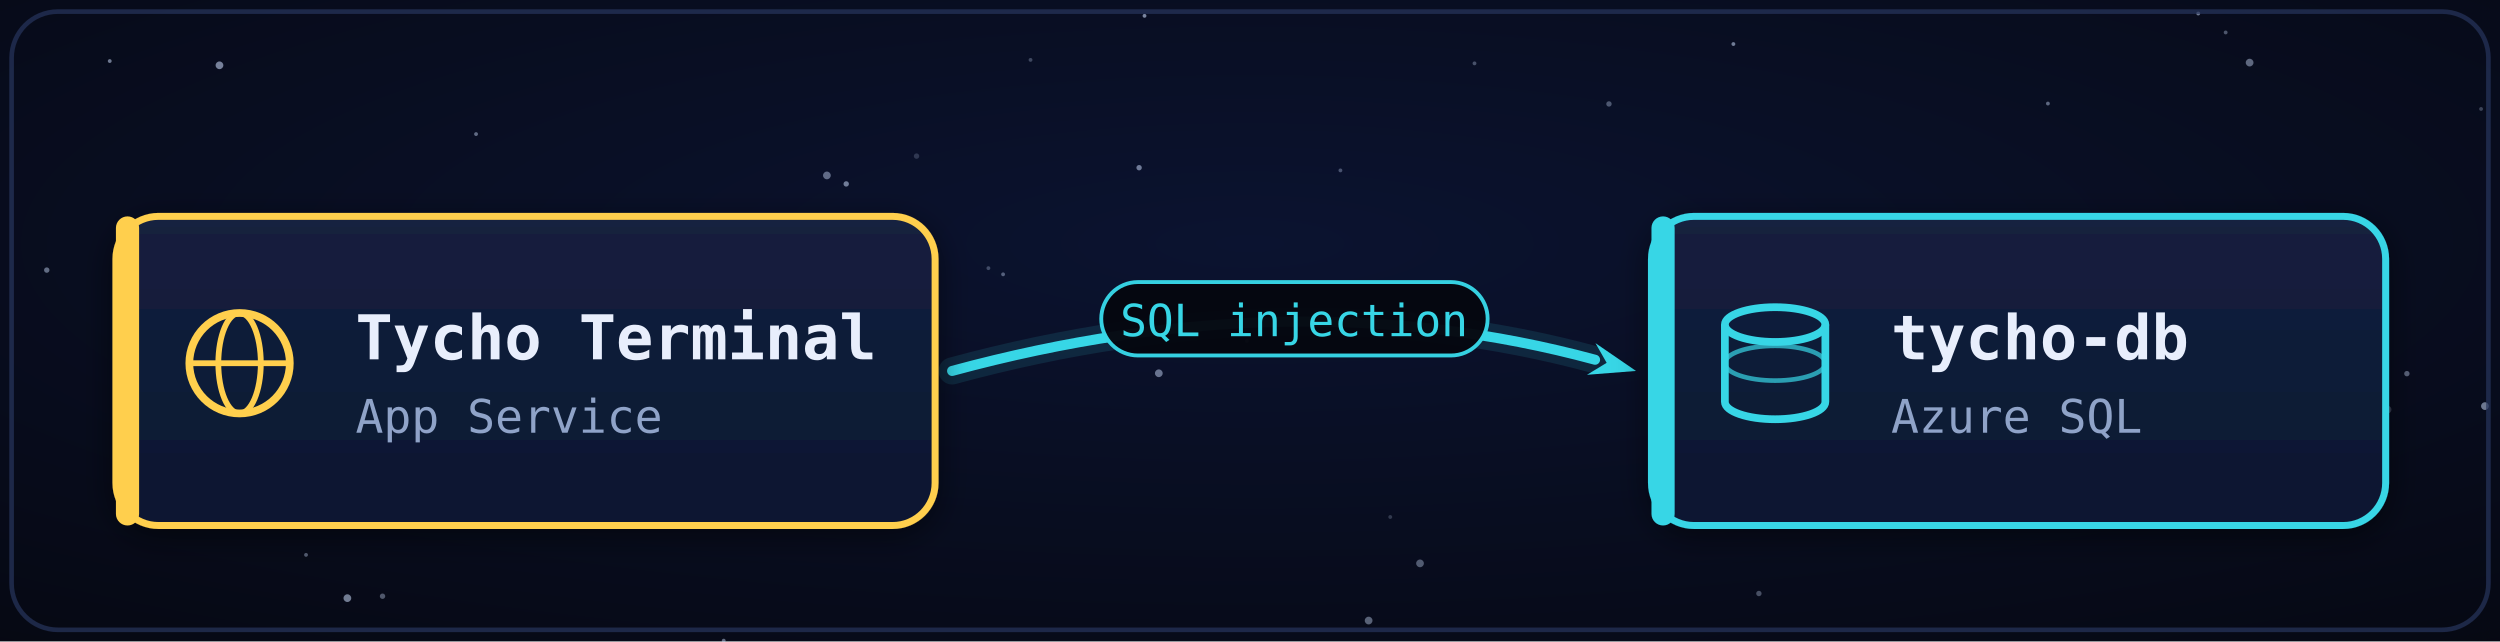
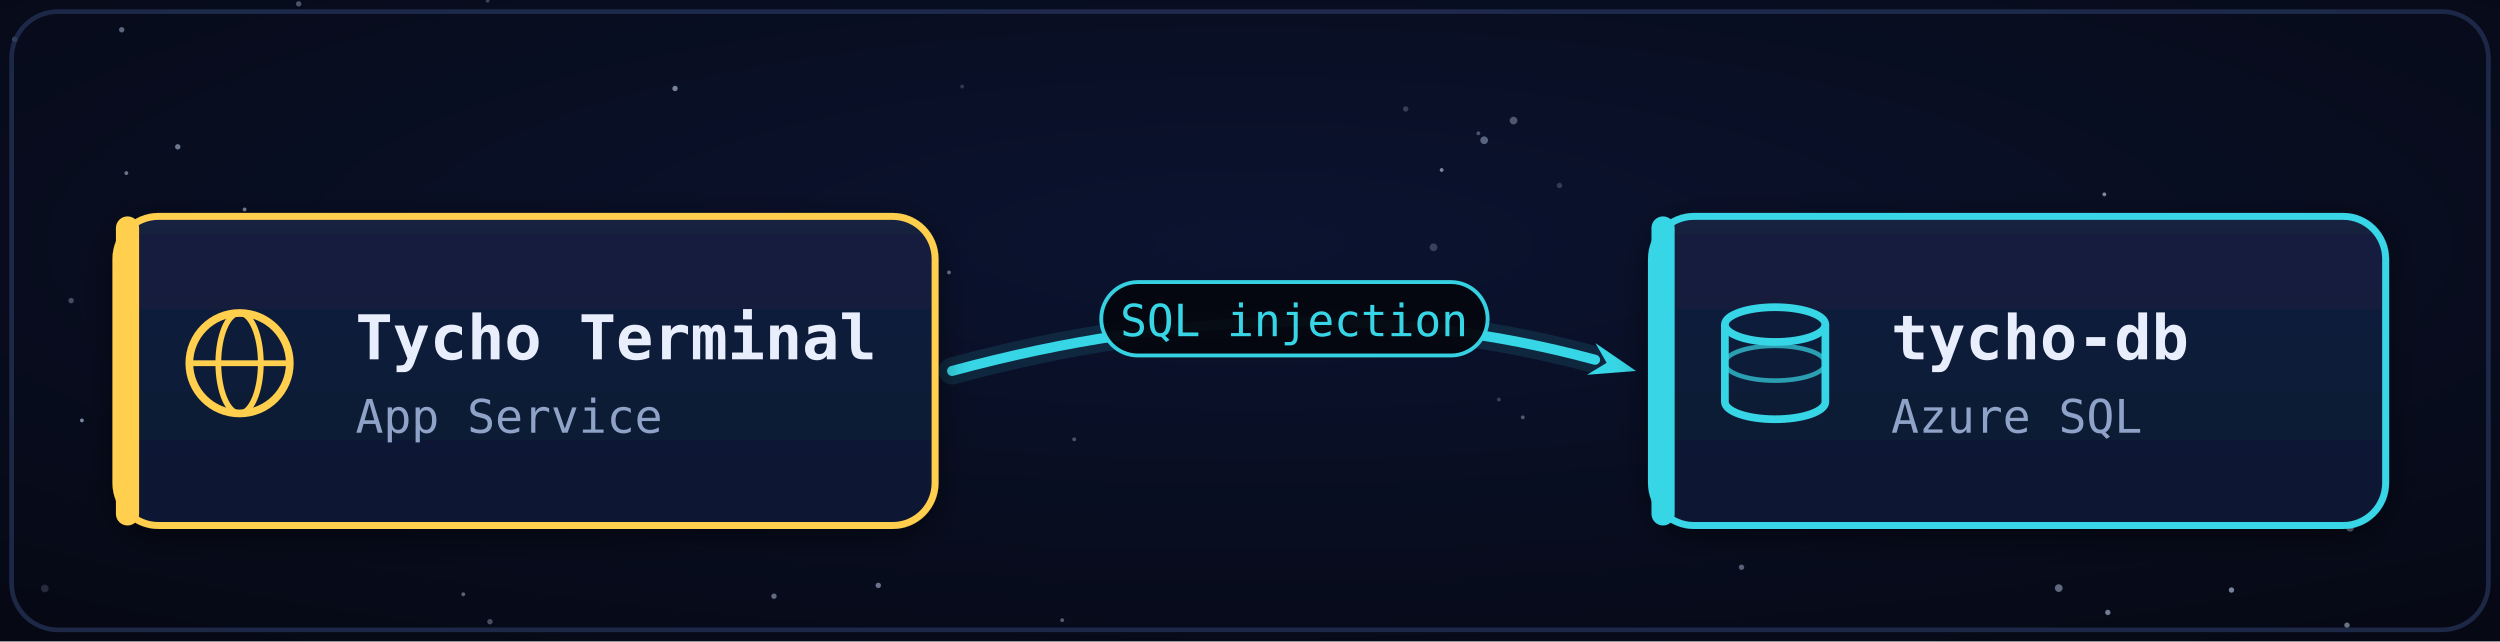
<svg xmlns="http://www.w3.org/2000/svg" width="647" height="166" viewBox="0 0 647 166" font-family="monospace">
  <defs>
    <radialGradient id="bg" cx="50%" cy="38%" r="90%">
      <stop offset="0%" stop-color="#0b1330" />
      <stop offset="100%" stop-color="#05070f" />
    </radialGradient>
    <linearGradient id="cg" x1="0" y1="0" x2="0" y2="1">
      <stop offset="0%" stop-color="#13203f" />
      <stop offset="100%" stop-color="#0e1730" />
    </linearGradient>
    <filter id="sf" x="-40%" y="-40%" width="180%" height="180%">
      <feDropShadow dx="0" dy="2" stdDeviation="4" flood-color="#000" flood-opacity="0.5" />
    </filter>
  </defs>
  <rect width="647" height="166" fill="url(#bg)" />
  <g>
-     <circle cx="99.0" cy="154.3" r="0.7" fill="#cfe0ff" opacity="0.36" />
-     <circle cx="296.2" cy="4.1" r="0.5" fill="#cfe0ff" opacity="0.57" />
-     <circle cx="266.7" cy="15.5" r="0.5" fill="#cfe0ff" opacity="0.27" />
-     <circle cx="106.2" cy="118.9" r="0.7" fill="#cfe0ff" opacity="0.36" />
-     <circle cx="381.6" cy="16.4" r="0.5" fill="#cfe0ff" opacity="0.32" />
-     <circle cx="455.2" cy="153.6" r="0.7" fill="#cfe0ff" opacity="0.32" />
-     <circle cx="530.0" cy="26.8" r="0.5" fill="#cfe0ff" opacity="0.42" />
-     <circle cx="359.8" cy="133.8" r="0.5" fill="#cfe0ff" opacity="0.21" />
-     <circle cx="543.2" cy="91.7" r="1.0" fill="#cfe0ff" opacity="0.56" />
-     <circle cx="642.1" cy="28.2" r="0.5" fill="#cfe0ff" opacity="0.26" />
-     <circle cx="105.1" cy="56.0" r="0.7" fill="#cfe0ff" opacity="0.37" />
-     <circle cx="78.1" cy="106.0" r="0.7" fill="#cfe0ff" opacity="0.41" />
-     <circle cx="294.8" cy="43.4" r="0.7" fill="#cfe0ff" opacity="0.51" />
-     <circle cx="299.9" cy="96.6" r="1.0" fill="#cfe0ff" opacity="0.48" />
-     <circle cx="322.7" cy="88.2" r="0.5" fill="#cfe0ff" opacity="0.43" />
-     <circle cx="110.8" cy="71.0" r="1.0" fill="#cfe0ff" opacity="0.19" />
-     <circle cx="72.2" cy="60.7" r="0.7" fill="#cfe0ff" opacity="0.33" />
-     <circle cx="643.1" cy="105.1" r="1.0" fill="#cfe0ff" opacity="0.51" />
-     <circle cx="582.2" cy="16.2" r="1.0" fill="#cfe0ff" opacity="0.43" />
-     <circle cx="365.4" cy="81.7" r="1.0" fill="#cfe0ff" opacity="0.17" />
-     <circle cx="354.2" cy="160.6" r="1.0" fill="#cfe0ff" opacity="0.41" />
-     <circle cx="416.4" cy="26.9" r="0.7" fill="#cfe0ff" opacity="0.34" />
-     <circle cx="568.9" cy="3.5" r="0.5" fill="#cfe0ff" opacity="0.51" />
-     <circle cx="114.9" cy="106.7" r="1.0" fill="#cfe0ff" opacity="0.44" />
-     <circle cx="453.4" cy="57.8" r="1.0" fill="#cfe0ff" opacity="0.19" />
-     <circle cx="562.7" cy="112.1" r="0.7" fill="#cfe0ff" opacity="0.17" />
-     <circle cx="56.8" cy="16.9" r="1.0" fill="#cfe0ff" opacity="0.55" />
-     <circle cx="259.6" cy="71.0" r="0.5" fill="#cfe0ff" opacity="0.38" />
-     <circle cx="580.4" cy="97.3" r="0.5" fill="#cfe0ff" opacity="0.36" />
-     <circle cx="576.0" cy="8.4" r="0.5" fill="#cfe0ff" opacity="0.35" />
-     <circle cx="513.7" cy="69.5" r="1.0" fill="#cfe0ff" opacity="0.30" />
-     <circle cx="617.9" cy="106.0" r="1.0" fill="#cfe0ff" opacity="0.23" />
-     <circle cx="12.1" cy="69.9" r="0.7" fill="#cfe0ff" opacity="0.45" />
-     <circle cx="135.9" cy="80.7" r="1.0" fill="#cfe0ff" opacity="0.30" />
-     <circle cx="56.9" cy="95.0" r="1.0" fill="#cfe0ff" opacity="0.26" />
-     <circle cx="237.2" cy="40.4" r="0.7" fill="#cfe0ff" opacity="0.19" />
-     <circle cx="79.2" cy="143.6" r="0.5" fill="#cfe0ff" opacity="0.39" />
-     <circle cx="214.0" cy="45.4" r="1.0" fill="#cfe0ff" opacity="0.44" />
-     <circle cx="219.0" cy="47.6" r="0.7" fill="#cfe0ff" opacity="0.52" />
-     <circle cx="367.5" cy="145.8" r="1.0" fill="#cfe0ff" opacity="0.37" />
-     <circle cx="187.3" cy="165.8" r="0.5" fill="#cfe0ff" opacity="0.46" />
-     <circle cx="255.8" cy="69.4" r="0.5" fill="#cfe0ff" opacity="0.28" />
-     <circle cx="123.2" cy="34.7" r="0.5" fill="#cfe0ff" opacity="0.44" />
-     <circle cx="89.9" cy="154.8" r="1.0" fill="#cfe0ff" opacity="0.53" />
-     <circle cx="163.5" cy="104.0" r="0.5" fill="#cfe0ff" opacity="0.57" />
-     <circle cx="92.5" cy="57.4" r="1.0" fill="#cfe0ff" opacity="0.30" />
-     <circle cx="622.9" cy="96.7" r="0.7" fill="#cfe0ff" opacity="0.41" />
-     <circle cx="28.4" cy="15.8" r="0.5" fill="#cfe0ff" opacity="0.51" />
-     <circle cx="448.6" cy="11.4" r="0.5" fill="#cfe0ff" opacity="0.52" />
-     <circle cx="445.3" cy="119.6" r="0.5" fill="#cfe0ff" opacity="0.50" />
-     <circle cx="346.9" cy="44.1" r="0.5" fill="#cfe0ff" opacity="0.32" />
-     <circle cx="204.0" cy="84.6" r="1.0" fill="#cfe0ff" opacity="0.41" />
-     <circle cx="617.8" cy="100.0" r="0.5" fill="#cfe0ff" opacity="0.22" />
+     <circle cx="450.7" cy="146.8" r="0.7" fill="#cfe0ff" opacity="0.40" />
+     <circle cx="46.0" cy="38.0" r="0.7" fill="#cfe0ff" opacity="0.50" />
+     <circle cx="384.1" cy="36.3" r="1.0" fill="#cfe0ff" opacity="0.40" />
+     <circle cx="126.2" cy="0.2" r="0.5" fill="#cfe0ff" opacity="0.26" />
+     <circle cx="403.6" cy="48.0" r="0.7" fill="#cfe0ff" opacity="0.21" />
+     <circle cx="477.5" cy="126.9" r="1.0" fill="#cfe0ff" opacity="0.49" />
+     <circle cx="200.3" cy="154.3" r="0.7" fill="#cfe0ff" opacity="0.45" />
+     <circle cx="18.4" cy="77.8" r="0.7" fill="#cfe0ff" opacity="0.31" />
+     <circle cx="135.0" cy="68.3" r="1.0" fill="#cfe0ff" opacity="0.38" />
+     <circle cx="394.1" cy="108.0" r="0.5" fill="#cfe0ff" opacity="0.36" />
+     <circle cx="391.7" cy="31.2" r="1.0" fill="#cfe0ff" opacity="0.34" />
+     <circle cx="119.9" cy="153.8" r="0.5" fill="#cfe0ff" opacity="0.42" />
+     <circle cx="134.1" cy="65.9" r="0.7" fill="#cfe0ff" opacity="0.22" />
+     <circle cx="577.5" cy="152.7" r="0.7" fill="#cfe0ff" opacity="0.56" />
+     <circle cx="602.0" cy="58.1" r="0.7" fill="#cfe0ff" opacity="0.59" />
+     <circle cx="363.8" cy="28.2" r="0.7" fill="#cfe0ff" opacity="0.22" />
+     <circle cx="288.3" cy="87.1" r="0.5" fill="#cfe0ff" opacity="0.56" />
+     <circle cx="3.8" cy="10.2" r="0.7" fill="#cfe0ff" opacity="0.29" />
+     <circle cx="608.2" cy="136.6" r="1.0" fill="#cfe0ff" opacity="0.46" />
+     <circle cx="32.7" cy="44.8" r="0.5" fill="#cfe0ff" opacity="0.49" />
+     <circle cx="78.8" cy="134.3" r="0.7" fill="#cfe0ff" opacity="0.32" />
+     <circle cx="499.0" cy="119.8" r="1.0" fill="#cfe0ff" opacity="0.16" />
+     <circle cx="126.8" cy="160.9" r="0.7" fill="#cfe0ff" opacity="0.32" />
+     <circle cx="546.7" cy="66.2" r="1.0" fill="#cfe0ff" opacity="0.27" />
+     <circle cx="249.0" cy="22.4" r="0.5" fill="#cfe0ff" opacity="0.20" />
+     <circle cx="224.8" cy="70.0" r="0.7" fill="#cfe0ff" opacity="0.37" />
+     <circle cx="31.5" cy="7.7" r="0.7" fill="#cfe0ff" opacity="0.42" />
+     <circle cx="373.1" cy="44.0" r="0.5" fill="#cfe0ff" opacity="0.57" />
+     <circle cx="131.8" cy="136.0" r="0.7" fill="#cfe0ff" opacity="0.53" />
+     <circle cx="191.6" cy="121.9" r="0.7" fill="#cfe0ff" opacity="0.54" />
+     <circle cx="278.0" cy="113.7" r="0.5" fill="#cfe0ff" opacity="0.33" />
+     <circle cx="174.7" cy="22.9" r="0.7" fill="#cfe0ff" opacity="0.55" />
+     <circle cx="371.0" cy="64.0" r="1.0" fill="#cfe0ff" opacity="0.23" />
+     <circle cx="565.6" cy="112.5" r="1.0" fill="#cfe0ff" opacity="0.32" />
+     <circle cx="544.6" cy="50.3" r="0.5" fill="#cfe0ff" opacity="0.60" />
+     <circle cx="512.0" cy="121.3" r="0.5" fill="#cfe0ff" opacity="0.50" />
+     <circle cx="545.5" cy="158.5" r="0.7" fill="#cfe0ff" opacity="0.53" />
+     <circle cx="77.3" cy="1.0" r="0.7" fill="#cfe0ff" opacity="0.34" />
+     <circle cx="607.4" cy="161.8" r="0.7" fill="#cfe0ff" opacity="0.49" />
+     <circle cx="387.9" cy="103.4" r="0.5" fill="#cfe0ff" opacity="0.24" />
+     <circle cx="179.5" cy="96.0" r="0.5" fill="#cfe0ff" opacity="0.57" />
+     <circle cx="221.2" cy="120.0" r="1.0" fill="#cfe0ff" opacity="0.52" />
+     <circle cx="245.6" cy="70.5" r="0.5" fill="#cfe0ff" opacity="0.49" />
+     <circle cx="483.7" cy="100.5" r="1.0" fill="#cfe0ff" opacity="0.19" />
+     <circle cx="227.3" cy="151.5" r="0.7" fill="#cfe0ff" opacity="0.49" />
+     <circle cx="132.5" cy="121.0" r="0.7" fill="#cfe0ff" opacity="0.57" />
+     <circle cx="532.8" cy="152.2" r="1.0" fill="#cfe0ff" opacity="0.44" />
+     <circle cx="63.3" cy="54.2" r="0.5" fill="#cfe0ff" opacity="0.57" />
+     <circle cx="21.2" cy="108.8" r="0.5" fill="#cfe0ff" opacity="0.58" />
+     <circle cx="274.9" cy="160.5" r="0.5" fill="#cfe0ff" opacity="0.38" />
+     <circle cx="613.2" cy="107.0" r="0.7" fill="#cfe0ff" opacity="0.28" />
+     <circle cx="382.6" cy="34.5" r="0.5" fill="#cfe0ff" opacity="0.33" />
+     <circle cx="11.6" cy="152.3" r="1.0" fill="#cfe0ff" opacity="0.16" />
  </g>
  <rect x="3" y="3" width="641" height="160" rx="12" fill="none" stroke="#26345c" stroke-width="1.2" opacity="0.7" />
  <path d="M246.4,96.0 Q334.9,72.0 412.8,93.1" fill="none" stroke="#37d6e6" stroke-width="7" opacity="0.12" stroke-linecap="round" />
  <path d="M246.4,96.0 Q334.9,72.0 412.8,93.1" fill="none" stroke="#37d6e6" stroke-width="2.6" stroke-linecap="round" />
  <path d="M423.4,96.0 L410.7,97.0 L415.8,93.9 L412.9,88.8 Z" fill="#37d6e6" />
  <rect x="30.0" y="56.0" width="212" height="80" rx="11" fill="url(#cg)" stroke="#ffcf4d" stroke-width="1.8" filter="url(#sf)" />
  <rect x="30.0" y="56.0" width="6" height="80" rx="3" fill="#ffcf4d" />
  <g>
    <circle cx="62" cy="94.0" r="13" fill="none" stroke="#ffcf4d" stroke-width="2" />
    <ellipse cx="62" cy="94.0" rx="5.5" ry="13" fill="none" stroke="#ffcf4d" stroke-width="1.5" />
    <line x1="49" y1="94.0" x2="75" y2="94.0" stroke="#ffcf4d" stroke-width="1.5" />
  </g>
  <text x="92.0" y="93.0" font-size="16" fill="#e8eefc" font-weight="bold">Tycho Terminal</text>
  <text x="92.0" y="112.0" font-size="12" fill="#8fa3c8">App Service</text>
  <rect x="427.4" y="56.0" width="190" height="80" rx="11" fill="url(#cg)" stroke="#37d6e6" stroke-width="1.8" filter="url(#sf)" />
  <rect x="427.4" y="56.0" width="6" height="80" rx="3" fill="#37d6e6" />
  <g>
    <ellipse cx="459.4" cy="84.0" rx="13" ry="4.5" fill="none" stroke="#37d6e6" stroke-width="2" />
    <path d="M446.4,84.0 V104.0 A13,4.5 0 0 0 472.4,104.0 V84.0" fill="none" stroke="#37d6e6" stroke-width="2" />
    <ellipse cx="459.4" cy="94.0" rx="13" ry="4.5" fill="none" stroke="#37d6e6" stroke-width="1.2" opacity="0.7" />
  </g>
  <text x="489.4" y="93.0" font-size="16" fill="#e8eefc" font-weight="bold">tycho-db</text>
  <text x="489.4" y="112.0" font-size="12" fill="#8fa3c8">Azure SQL</text>
  <rect x="285.0" y="73.0" width="100" height="19" rx="9.5" fill="#05070f" stroke="#37d6e6" stroke-width="1" opacity="0.97" />
  <text x="334.9" y="87.0" font-size="11.5" fill="#37d6e6" text-anchor="middle">SQL injection</text>
</svg>
